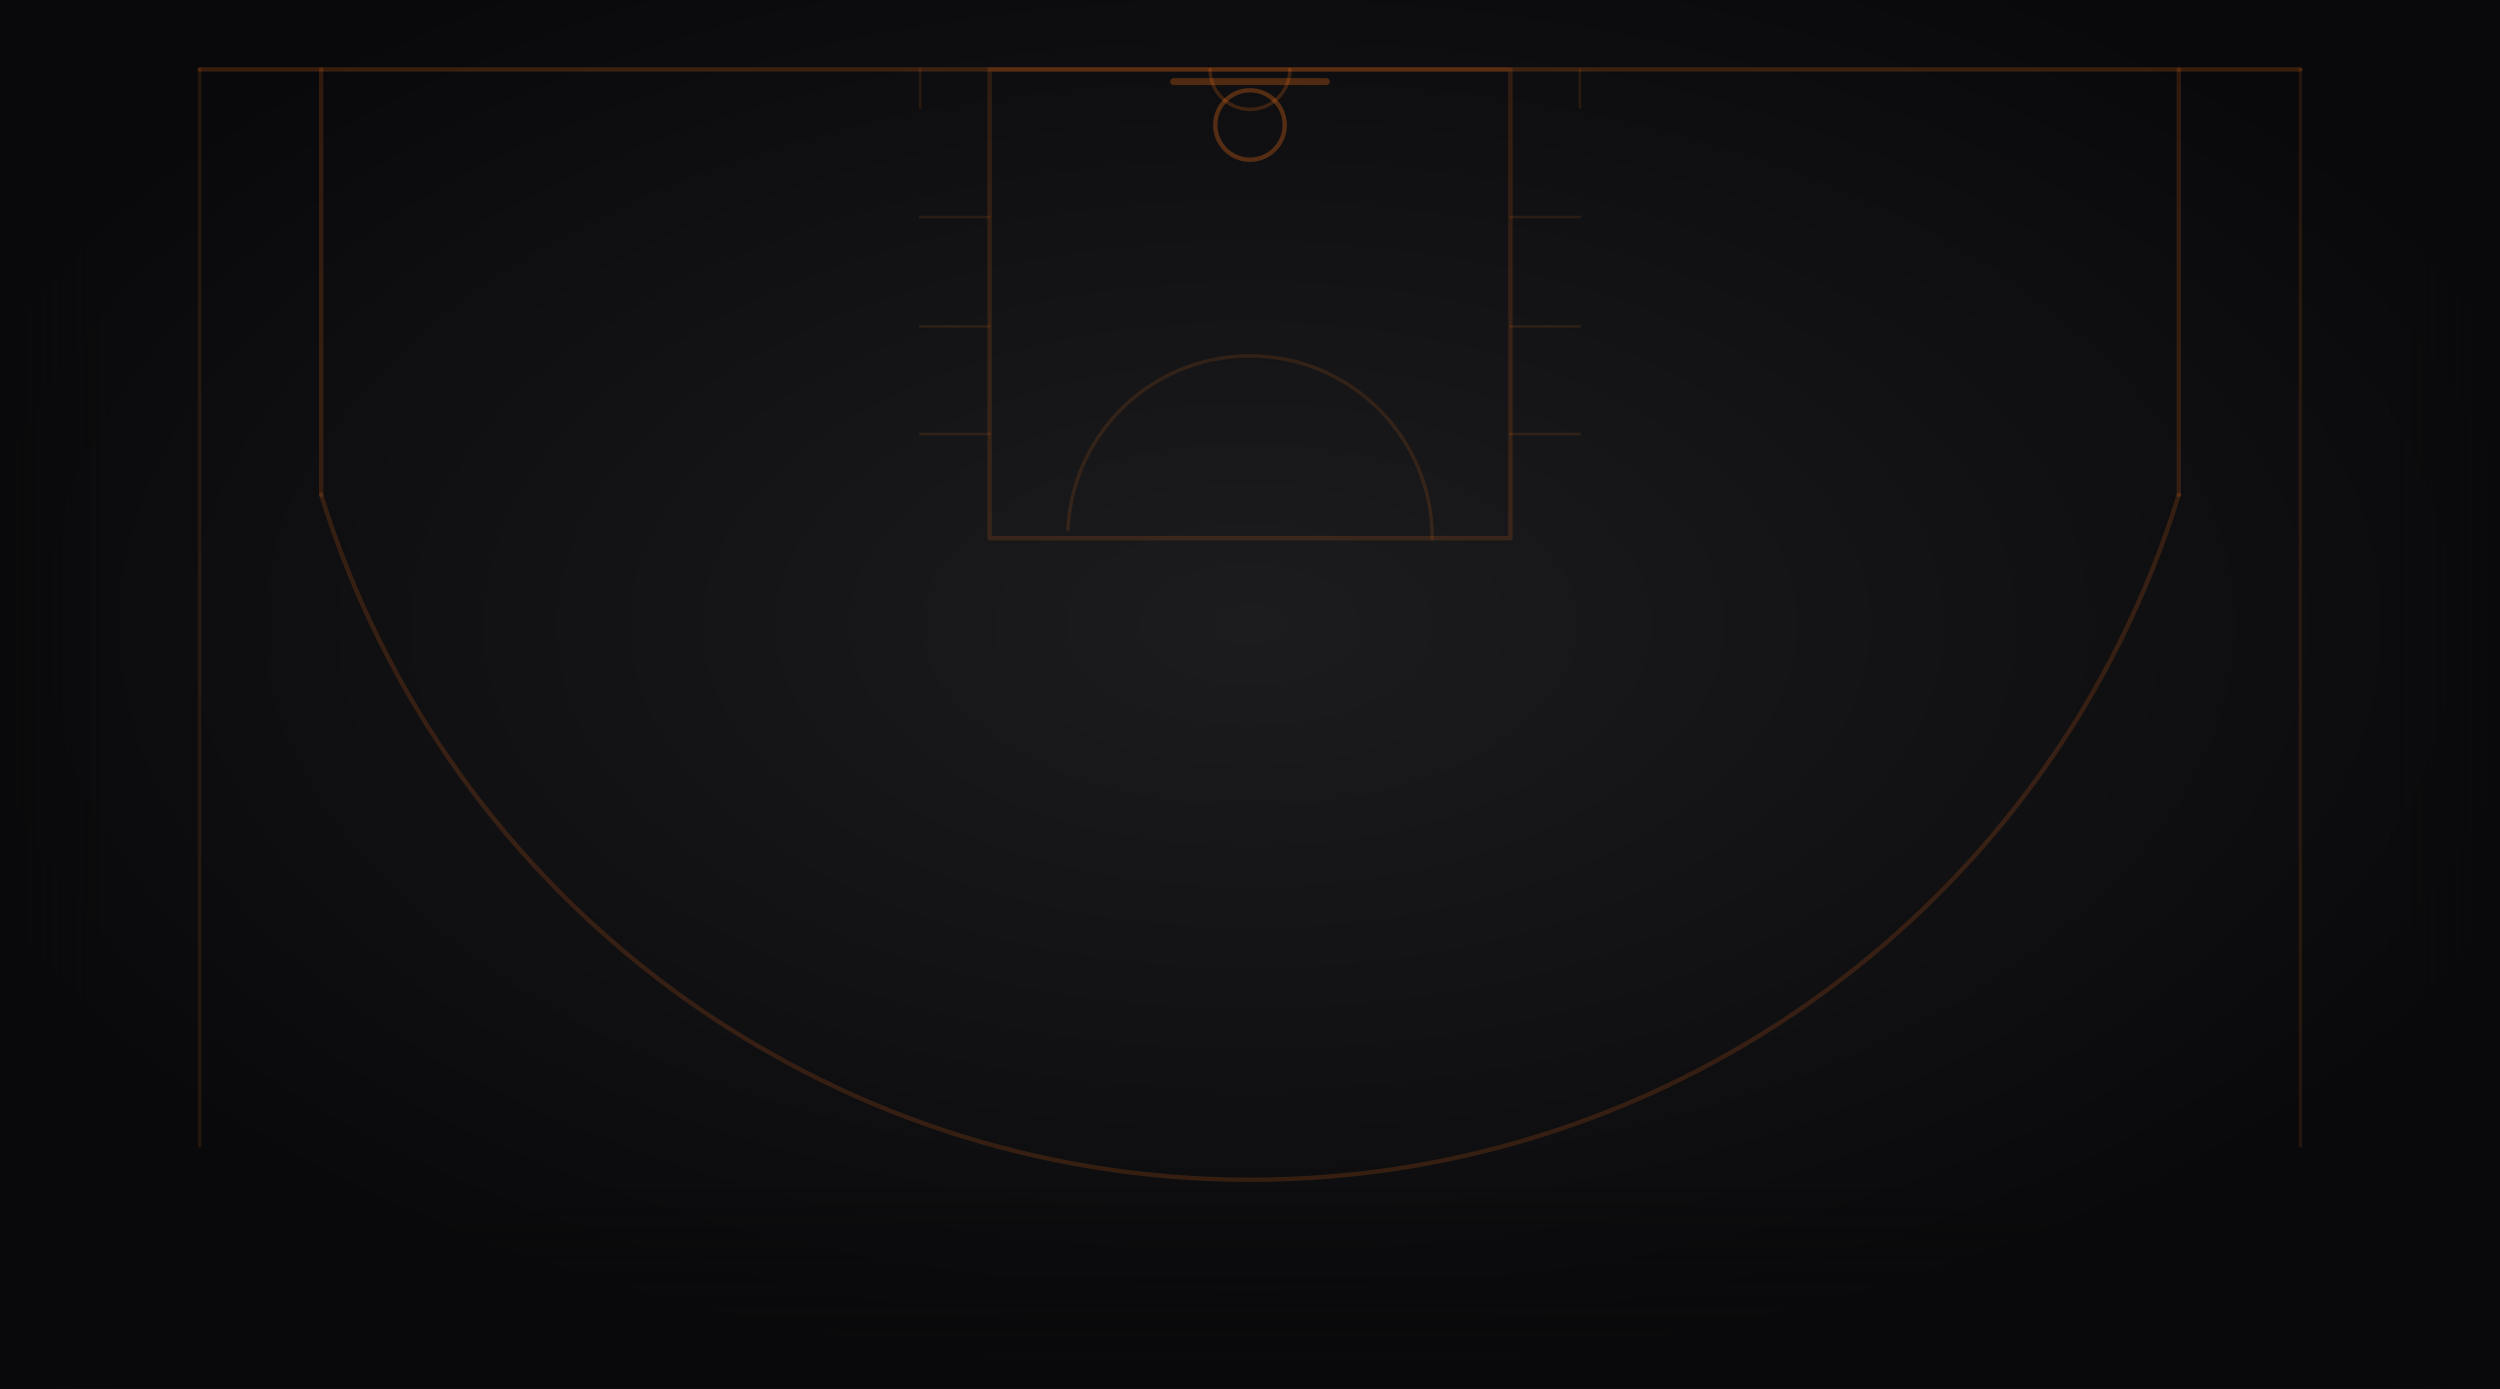
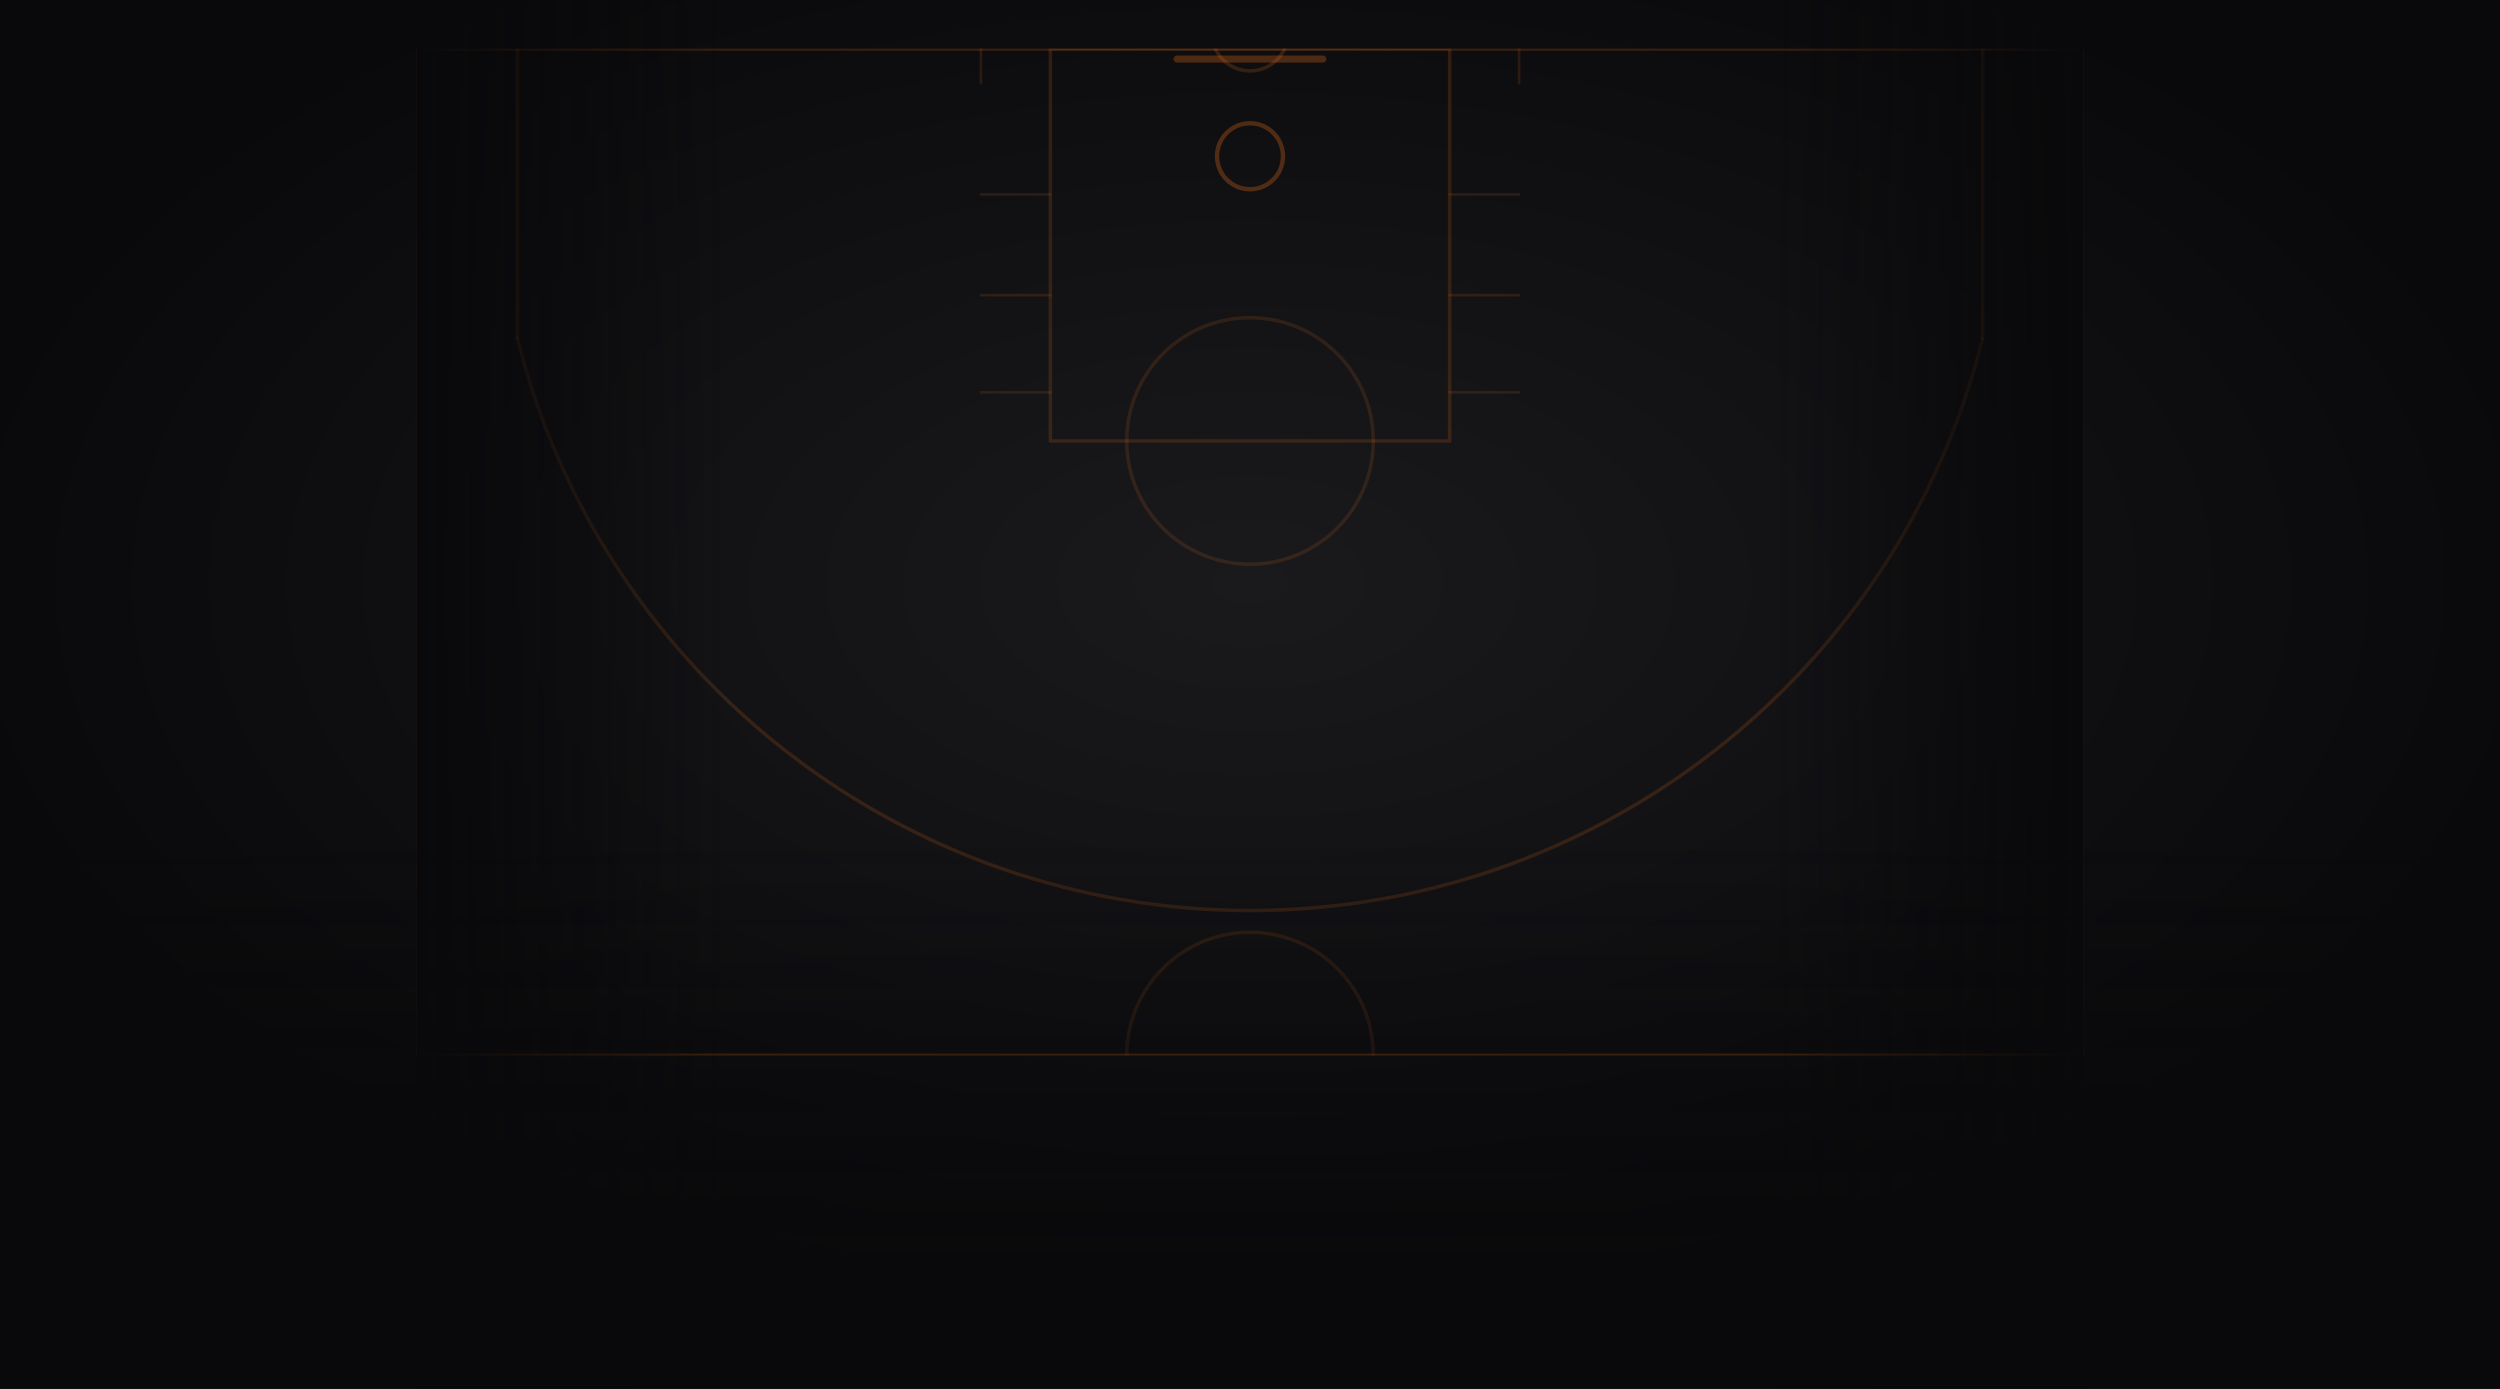
<svg xmlns="http://www.w3.org/2000/svg" viewBox="0 0 1440 800" preserveAspectRatio="xMidYMid slice">
  <defs>
-     <radialGradient id="spotlight" cx="50%" cy="45%" r="55%" fx="50%" fy="45%">
-       <stop offset="0%" stop-color="#1c1c1e" stop-opacity="1" />
-       <stop offset="100%" stop-color="#09090b" stop-opacity="1" />
+     <radialGradient id="spot" cx="50%" cy="42%" r="52%">
+       <stop offset="0%" stop-color="#1a1a1d" />
+       <stop offset="100%" stop-color="#09090b" />
    </radialGradient>
-     <linearGradient id="fadeLeft" x1="0%" y1="0%" x2="100%" y2="0%">
+     <linearGradient id="fadeL" x1="0%" y1="0%" x2="100%" y2="0%">
      <stop offset="0%" stop-color="#09090b" stop-opacity="1" />
-       <stop offset="30%" stop-color="#09090b" stop-opacity="0" />
+       <stop offset="100%" stop-color="#09090b" stop-opacity="0" />
    </linearGradient>
-     <linearGradient id="fadeRight" x1="100%" y1="0%" x2="0%" y2="0%">
+     <linearGradient id="fadeR" x1="100%" y1="0%" x2="0%" y2="0%">
      <stop offset="0%" stop-color="#09090b" stop-opacity="1" />
-       <stop offset="30%" stop-color="#09090b" stop-opacity="0" />
+       <stop offset="100%" stop-color="#09090b" stop-opacity="0" />
    </linearGradient>
-     <linearGradient id="fadeBottom" x1="0%" y1="100%" x2="0%" y2="0%">
+     <linearGradient id="fadeB" x1="0%" y1="100%" x2="0%" y2="0%">
      <stop offset="0%" stop-color="#09090b" stop-opacity="1" />
-       <stop offset="40%" stop-color="#09090b" stop-opacity="0" />
+       <stop offset="100%" stop-color="#09090b" stop-opacity="0" />
    </linearGradient>
+     <clipPath id="courtClip">
+       <rect x="240" y="28" width="960" height="580" />
+     </clipPath>
  </defs>
-   <rect width="1440" height="800" fill="url(#spotlight)" />
-   <g fill="none" stroke="#f97316" stroke-linecap="round" stroke-linejoin="round">
-     <line x1="115" y1="40" x2="1325" y2="40" stroke-width="2.5" opacity="0.20" />
-     <line x1="115" y1="40" x2="115" y2="660" stroke-width="2" opacity="0.12" />
-     <line x1="1325" y1="40" x2="1325" y2="660" stroke-width="2" opacity="0.12" />
-     <line x1="676" y1="47" x2="764" y2="47" stroke-width="4" opacity="0.28" />
-     <circle cx="720" cy="72" r="20" stroke-width="2.5" opacity="0.30" />
-     <path d="M 697 40 A 23 23 0 0 0 743 40" stroke-width="2" opacity="0.20" />
-     <rect x="570" y="40" width="300" height="270" stroke-width="2.5" opacity="0.15" />
-     <line x1="530" y1="40" x2="530" y2="62" stroke-width="1.5" opacity="0.12" />
-     <line x1="910" y1="40" x2="910" y2="62" stroke-width="1.5" opacity="0.12" />
-     <line x1="530" y1="125" x2="570" y2="125" stroke-width="1.5" opacity="0.12" />
-     <line x1="870" y1="125" x2="910" y2="125" stroke-width="1.5" opacity="0.12" />
-     <line x1="530" y1="188" x2="570" y2="188" stroke-width="1.5" opacity="0.12" />
-     <line x1="870" y1="188" x2="910" y2="188" stroke-width="1.5" opacity="0.12" />
-     <line x1="530" y1="250" x2="570" y2="250" stroke-width="1.5" opacity="0.12" />
-     <line x1="870" y1="250" x2="910" y2="250" stroke-width="1.5" opacity="0.12" />
-     <circle cx="720" cy="310" r="105" stroke-width="2" opacity="0.13" stroke-dasharray="0 335 330 0" />
-     <line x1="185" y1="40" x2="185" y2="285" stroke-width="2.5" opacity="0.17" />
-     <line x1="1255" y1="40" x2="1255" y2="285" stroke-width="2.5" opacity="0.17" />
-     <path d="M 185 285 A 560 560 0 0 0 1255 285" stroke-width="2.5" opacity="0.17" />
+   <rect width="1440" height="800" fill="url(#spot)" />
+   <g clip-path="url(#courtClip)" fill="none" stroke="#f97316" stroke-linecap="round" stroke-linejoin="round">
+     <rect x="240" y="28" width="960" height="580" stroke-width="2.5" opacity="0.18" />
+     <line x1="240" y1="608" x2="1200" y2="608" stroke-width="2" opacity="0.15" />
+     <circle cx="720" cy="608" r="71" stroke-width="2" opacity="0.13" />
+     <line x1="678" y1="34" x2="762" y2="34" stroke-width="4" opacity="0.28" />
+     <circle cx="720" cy="90" r="19" stroke-width="2.5" opacity="0.28" />
+     <path d="M 700 28 A 22 22 0 0 0 740 28" stroke-width="2" opacity="0.18" />
+     <rect x="605" y="28" width="230" height="226" stroke-width="2" opacity="0.16" />
+     <line x1="565" y1="28" x2="565" y2="48" stroke-width="1.5" opacity="0.13" />
+     <line x1="875" y1="28" x2="875" y2="48" stroke-width="1.5" opacity="0.13" />
+     <line x1="565" y1="112" x2="605" y2="112" stroke-width="1.5" opacity="0.13" />
+     <line x1="835" y1="112" x2="875" y2="112" stroke-width="1.5" opacity="0.13" />
+     <line x1="565" y1="170" x2="605" y2="170" stroke-width="1.5" opacity="0.13" />
+     <line x1="835" y1="170" x2="875" y2="170" stroke-width="1.5" opacity="0.13" />
+     <line x1="565" y1="226" x2="605" y2="226" stroke-width="1.5" opacity="0.13" />
+     <line x1="835" y1="226" x2="875" y2="226" stroke-width="1.5" opacity="0.13" />
+     <circle cx="720" cy="254" r="71" stroke-width="2" opacity="0.13" />
+     <line x1="298" y1="28" x2="298" y2="195" stroke-width="2" opacity="0.16" />
+     <line x1="1142" y1="28" x2="1142" y2="195" stroke-width="2" opacity="0.16" />
+     <path d="M 298 195 A 435 435 0 0 0 1142 195" stroke-width="2" opacity="0.16" />
  </g>
-   <rect width="220" height="800" fill="url(#fadeLeft)" />
-   <rect x="1220" width="220" height="800" fill="url(#fadeRight)" />
-   <rect y="500" width="1440" height="300" fill="url(#fadeBottom)" />
+   <rect x="240" y="0" width="180" height="800" fill="url(#fadeL)" />
+   <rect x="1020" y="0" width="180" height="800" fill="url(#fadeR)" />
+   <rect x="0" y="480" width="1440" height="320" fill="url(#fadeB)" />
</svg>
